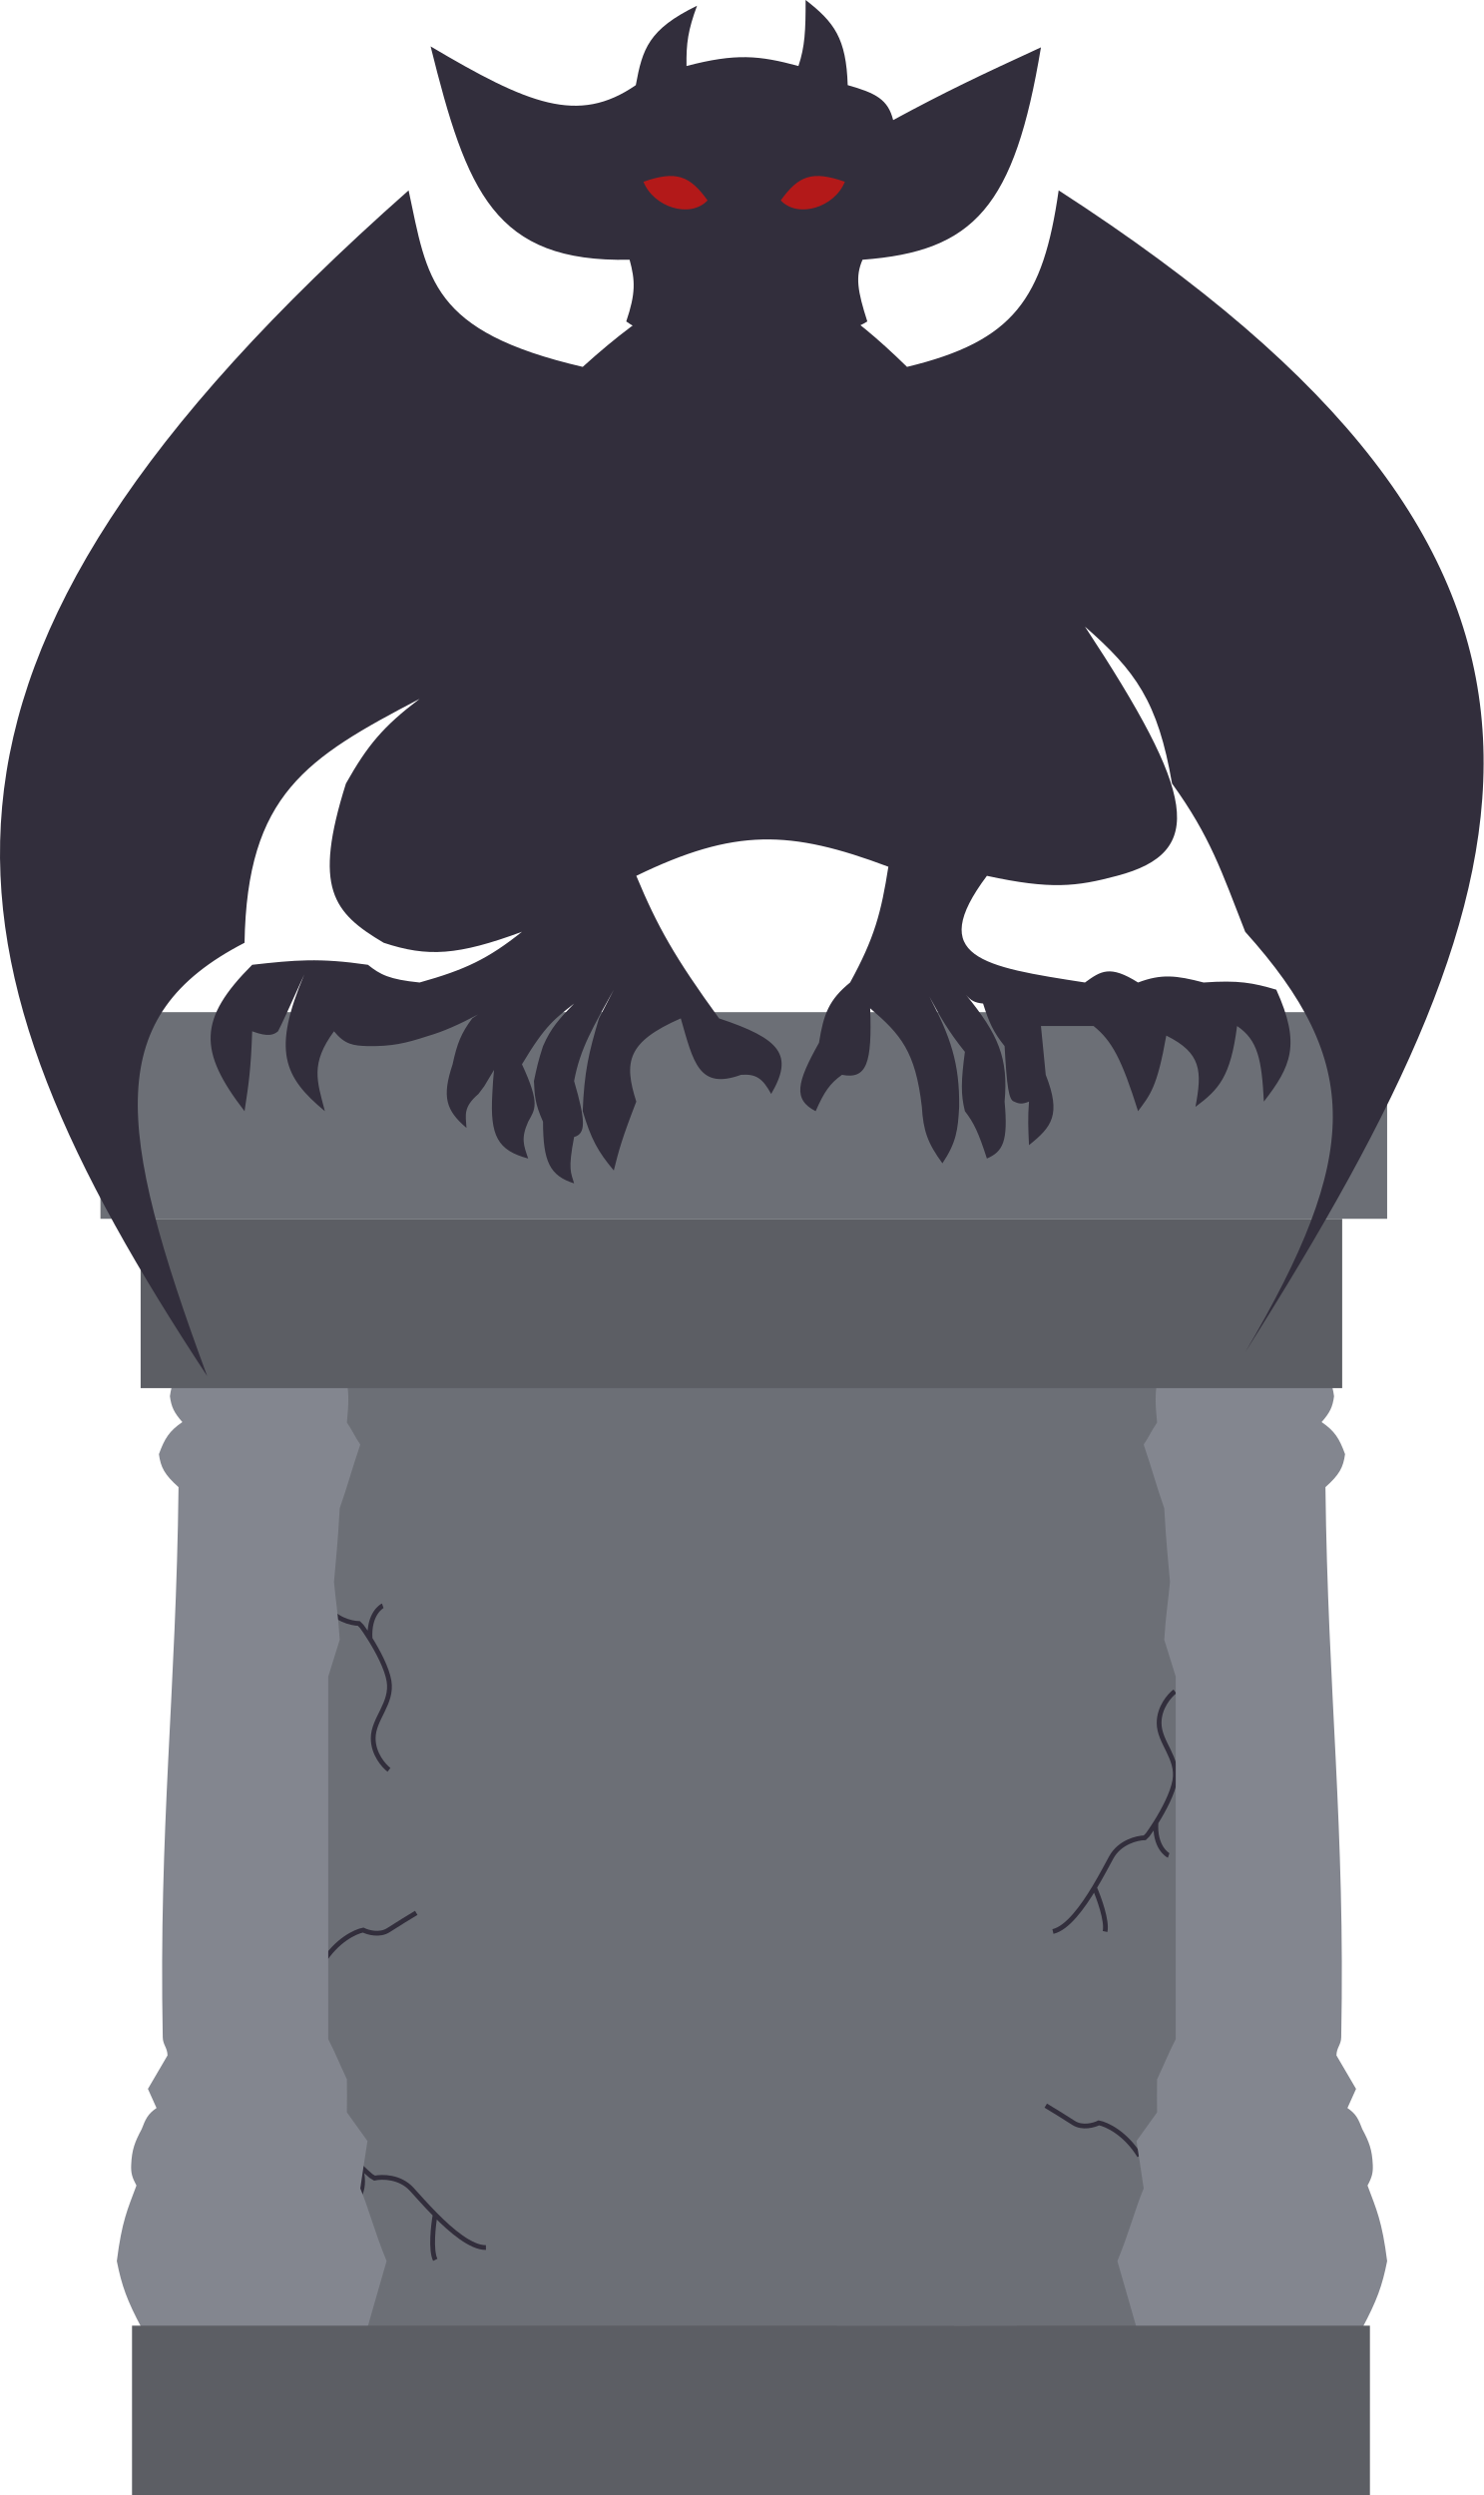
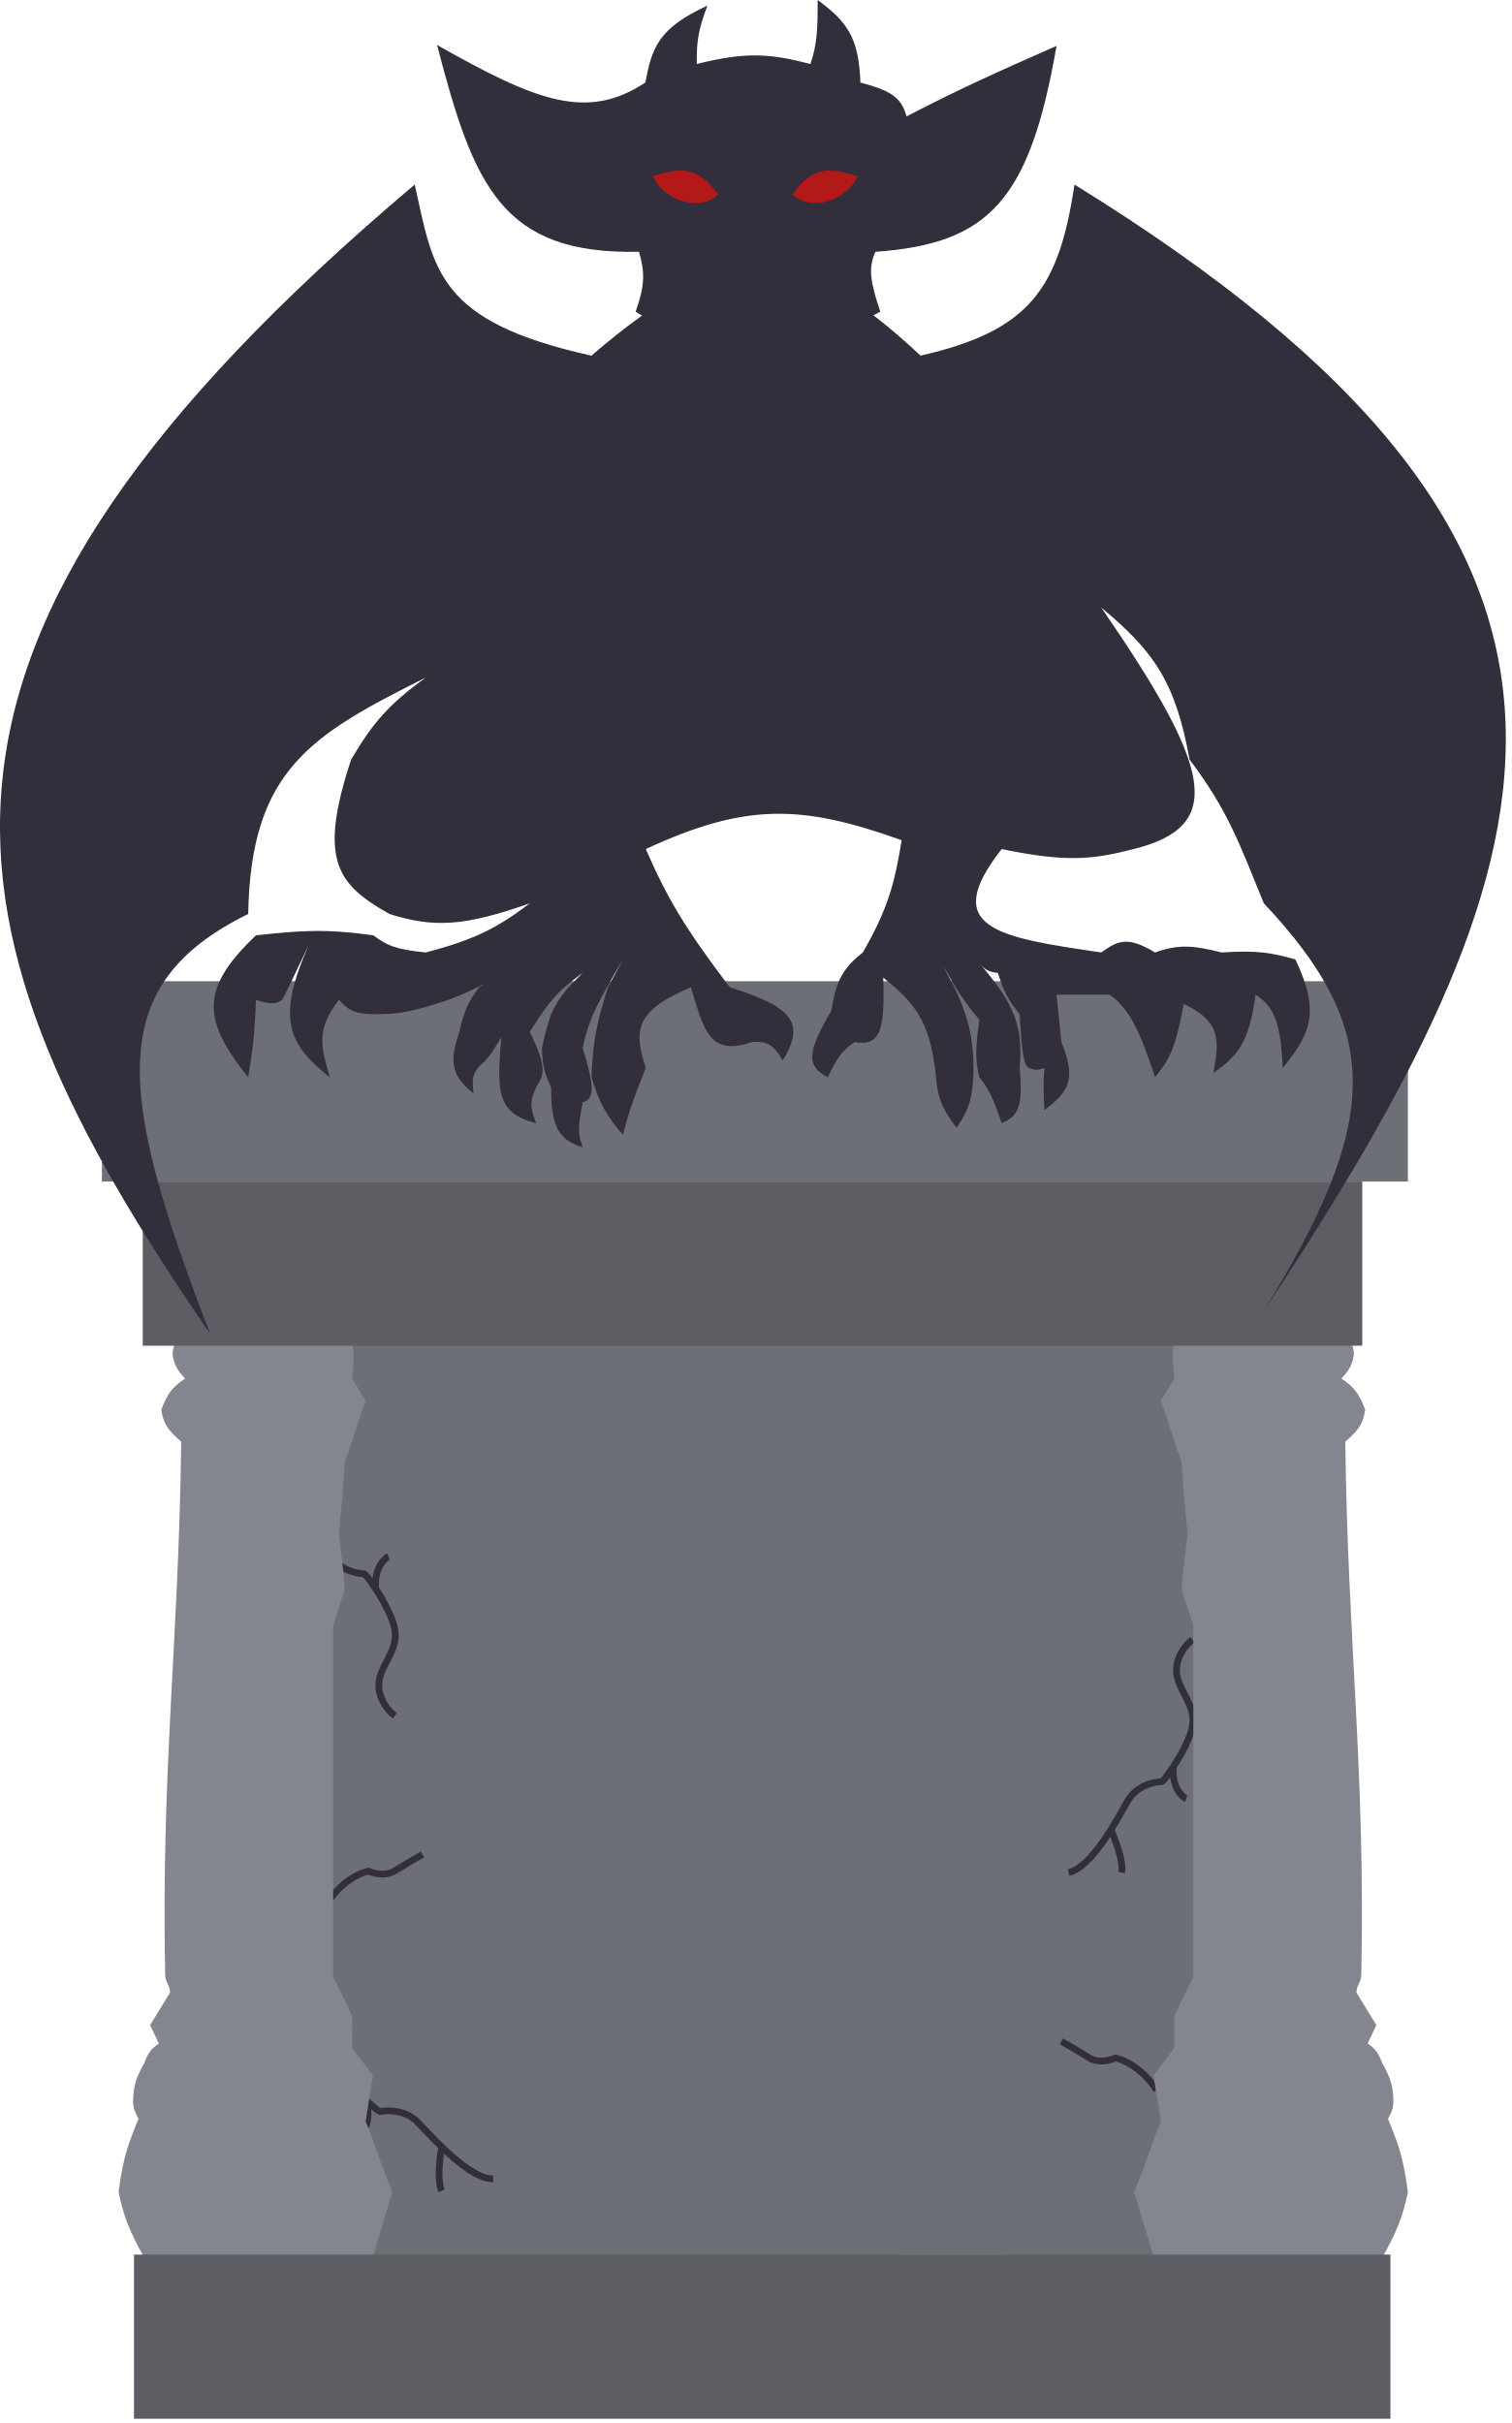
- <svg xmlns="http://www.w3.org/2000/svg" width="1551" height="2608" viewBox="0 0 1551 2608" fill="none">
-   <g id="garg-normal">
-     <path id="Vector 48" d="M1212.79 2432.83C1199.13 2430.55 637.767 2431.93 355.362 2432.91L392.612 2363.45L341.394 2287.5L355.362 2238.03L315.319 2208.05V2173.57L279 2131.59V2078.12V1752.32L301.35 1714.34L290.175 1653.38L301.35 1576.92L341.394 1510.46L315.319 1487.47C319.12 1469.12 318.551 1459.53 315.319 1443H1305.24V1478.98L1271.71 1524.45L1322 1561.93L1305.24 1733.83V1849.76V1930.21L1286.61 2004.67L1305.24 2133.59L1271.71 2155.08L1224.22 2287.5L1175.79 2363.45C1187.47 2386.17 1210.14 2429.74 1212.79 2432.83C1212.96 2432.85 1213.04 2432.88 1213.04 2432.91C1213.04 2433.05 1212.96 2433.02 1212.79 2432.83Z" fill="#6C6F76" />
-     <path id="Vector 49" d="M1228.12 1768C1222.62 1772.17 1211.62 1784.6 1211.62 1801C1211.62 1821.5 1232.12 1837.5 1228.12 1861C1225.84 1874.39 1216.49 1891.96 1208.34 1905M1100.62 2019C1115.7 2015.54 1131.58 1993.71 1144.03 1973M1144.03 1973C1151.38 1960.77 1157.53 1948.93 1161.62 1941.5C1170.42 1925.5 1188.62 1921.17 1196.62 1921L1199.62 1918C1201.97 1914.79 1205.06 1910.26 1208.34 1905M1144.03 1973C1148.72 1983.67 1157.52 2007.8 1155.12 2019M1208.34 1905C1206.62 1931 1220.62 1939.17 1221.62 1939.5" stroke="#322E3C" stroke-width="5" />
-     <path id="Vector 71" d="M406.617 1850C401.117 1845.83 390.117 1833.4 390.117 1817C390.117 1796.5 410.617 1780.5 406.617 1757C404.338 1743.61 394.987 1726.04 386.845 1713M279.117 1599C294.205 1602.46 310.083 1624.29 322.527 1645M322.527 1645C329.879 1657.23 336.032 1669.07 340.117 1676.5C348.917 1692.5 367.117 1696.83 375.117 1697L378.117 1700C380.466 1703.21 383.557 1707.74 386.845 1713M322.527 1645C327.224 1634.33 336.017 1610.2 333.617 1599M386.845 1713C385.117 1687 399.117 1678.83 400.117 1678.5" stroke="#322E3C" stroke-width="5" />
-     <path id="Vector 70" d="M324.803 2135.53C331.131 2138.28 344.755 2147.77 348.626 2163.71C353.466 2183.63 337.322 2204.01 346.756 2225.91C352.133 2238.38 365.367 2253.25 376.357 2263.99M507.951 2349.34C492.473 2349.54 471.89 2332.08 454.908 2314.89M454.908 2314.89C444.877 2304.74 436.103 2294.69 430.38 2288.43C418.052 2274.96 399.343 2275.05 391.53 2276.77L387.906 2274.57C384.866 2272 380.794 2268.33 376.357 2263.99M454.908 2314.89C452.863 2326.36 450.015 2351.89 454.991 2362.21M376.357 2263.99C384.173 2288.85 372.496 2300.09 371.603 2300.65" stroke="#322E3C" stroke-width="5" />
-     <path id="Vector 50" d="M337.117 2052C351.917 2028 371.617 2019 379.617 2017.5C384.617 2020 396.917 2023.5 406.117 2017.5C415.317 2011.5 429.284 2003 435.117 1999.5" stroke="#322E3C" stroke-width="5" />
-     <path id="Vector 72" d="M1191.12 2253.5C1176.32 2229.5 1156.62 2220.5 1148.62 2219C1143.62 2221.5 1131.32 2225 1122.12 2219C1112.92 2213 1098.95 2204.5 1093.12 2201" stroke="#322E3C" stroke-width="5" />
-     <path id="Vector 54" d="M384.117 2433L148.117 2433.5C132.809 2404.73 127.262 2389.43 122.117 2363.5C127.435 2321.52 133.244 2309.69 142.617 2284.5C137.879 2275.71 136.788 2271.03 137.117 2263C137.813 2246.91 140.923 2238.98 148.117 2225.5C152.013 2215.42 154.269 2209.82 163.617 2203.5L154.617 2183.5L175.117 2148.5C174.962 2140.21 170.253 2137.54 170.117 2129.5C165.818 1908.44 184.104 1770.93 186.617 1554.5C171.938 1541.4 167.987 1533.82 166.117 1520C172.098 1503.58 176.969 1495.78 190.617 1486.5C181.827 1476.51 179.071 1470.57 177.617 1459.5C179.39 1446.18 182.565 1440.16 190.617 1431L362.617 1442.5C364.684 1459.88 364.563 1466.56 362.617 1487C369.128 1496.45 370.689 1501.44 376.617 1510C368.074 1534.92 363.702 1552.19 355.117 1576.5C352.985 1615.45 351.271 1627.33 349.117 1653.5C351.029 1674.47 353.527 1687.9 355.117 1714C350.19 1730.07 347.816 1737.25 343.117 1752.5V2131.5C350.857 2146.59 355.522 2158.5 362.617 2173.5C362.844 2187.07 362.694 2192.94 362.617 2208L384.117 2238C380.984 2257.32 379.824 2266.24 376.617 2287.5C386.674 2311.95 390.489 2330.02 404.117 2363.5C395.583 2393.26 391.215 2407.9 384.117 2433Z" fill="#83868F" />
-     <path id="Vector 59" d="M1188 2433L1424 2433.5C1439.31 2404.73 1444.86 2389.43 1450 2363.5C1444.68 2321.52 1438.87 2309.69 1429.5 2284.5C1434.24 2275.71 1435.33 2271.03 1435 2263C1434.3 2246.91 1431.19 2238.98 1424 2225.5C1420.1 2215.42 1417.85 2209.82 1408.5 2203.5L1417.5 2183.5L1397 2148.5C1397.15 2140.21 1401.86 2137.54 1402 2129.5C1406.3 1908.44 1388.01 1770.93 1385.5 1554.5C1400.18 1541.4 1404.13 1533.82 1406 1520C1400.02 1503.58 1395.15 1495.78 1381.5 1486.5C1390.29 1476.51 1393.05 1470.57 1394.5 1459.5C1392.73 1446.18 1389.55 1440.16 1381.5 1431L1209.5 1442.5C1207.43 1459.88 1207.55 1466.56 1209.5 1487C1202.99 1496.45 1201.43 1501.44 1195.5 1510C1204.04 1534.92 1208.42 1552.19 1217 1576.5C1219.13 1615.45 1220.85 1627.33 1223 1653.5C1221.09 1674.47 1218.59 1687.9 1217 1714C1221.93 1730.07 1224.3 1737.25 1229 1752.5V2131.5C1221.26 2146.59 1216.6 2158.5 1209.5 2173.5C1209.27 2187.07 1209.42 2192.94 1209.5 2208L1188 2238C1191.13 2257.32 1192.29 2266.24 1195.5 2287.5C1185.44 2311.95 1181.63 2330.02 1168 2363.5C1176.53 2393.26 1180.9 2407.9 1188 2433Z" fill="#83868F" />
-     <rect id="Rectangle 139" x="147" y="1274" width="1256" height="177" fill="#5C5E64" />
-     <rect id="Rectangle 141" x="138" y="2431" width="1294" height="177" fill="#5C5E64" />
-     <rect id="Rectangle 140" x="105" y="1058" width="1345" height="216" fill="#6C6F76" />
-     <g id="Group 109">
-       <path id="Vector 67" d="M707.107 671.949C694.636 627.172 903.616 610.946 890.107 659.949C876.599 708.952 719.578 716.726 707.107 671.949Z" fill="#322E3C" stroke="black" />
-       <path id="Vector 60" d="M641.618 1223.5C624.839 1203.64 617.693 1190.2 609.118 1161.5C610.688 1120.17 615.58 1099.73 626.118 1064.5L641.618 1034.5C620.224 1073.27 606.523 1095.49 600.118 1130C612.267 1171.75 612.565 1185.04 600.118 1188.5C593.469 1223.08 596.896 1225.64 600.118 1237C574.808 1228.98 567.675 1214.61 567.618 1172.5C558.876 1152.92 558.909 1144.87 558.118 1130C561.028 1116.16 562.76 1108.34 567.618 1093.5C575.95 1074.31 584.491 1065.16 600.118 1049C580.863 1064.47 570.658 1070.42 545.618 1112.5C565.286 1154.98 559.006 1159.55 552.118 1172.5C544.251 1190.03 547.492 1197.43 552.118 1211C520.137 1202.44 512.091 1187.49 514.618 1143.5C515.109 1133.91 515.609 1125.88 516.417 1118.37L506.118 1135.5L500.118 1143.5C484.025 1157.41 486.769 1165.16 487.618 1179C466.28 1160.77 461.619 1146.94 473.118 1112.5C477.776 1090.8 482.02 1080.07 493.618 1064.5C495.731 1063.07 497.8 1061.68 499.831 1060.32C480.069 1070.86 463.067 1078.44 447.118 1083C423.33 1090.78 409.753 1093.79 384.618 1093.5C369.11 1093.01 360.642 1091.98 349.118 1078C324.309 1111.84 331.244 1129.59 339.618 1161.5C296.086 1125.48 284.585 1098.01 318.118 1018.5C301.968 1054.24 293.997 1071.77 290.618 1078C286.271 1081.61 280.553 1084.38 263.618 1078C262.275 1117.89 259.913 1133.36 255.796 1160.34L255.618 1161.5C207.265 1098.83 206.86 1065.21 263.618 1008.5C308.36 1003.52 333.614 1001.06 384.618 1008.5C397.505 1018.84 406.917 1023.81 438.618 1027C486.375 1013.64 510.05 1002.36 545.618 974C478.523 998.749 447.073 1000.73 401.118 985.5C347.962 954.034 327.058 928.471 361.618 819C384.031 779.22 400.34 759.468 438.618 730.5C320.593 792.322 258.199 830.046 255.618 985.5C107.794 1061.68 119.627 1176.34 216.618 1438.5C-69.778 1002.64 -138.852 699.405 427.118 199C446.875 291.321 449.512 346.415 609.118 383.5C751.848 254.43 825.364 263.355 948.118 383.5C1059.77 356.651 1090.39 312.54 1106.62 199C1708.09 587.754 1621.51 907.682 1301.62 1413.5C1422.78 1207.51 1424.66 1110.85 1301.62 974C1276.9 910.876 1265.17 874.417 1225.12 819C1210.42 733.307 1186.88 701.16 1134.12 655C1249.18 829.77 1262 890.731 1167.62 915.5C1125.11 926.901 1098.16 929.946 1031.62 915.5C967.552 1001.02 1027.07 1010.48 1134.12 1027C1150.77 1014.9 1160.24 1008.45 1189.62 1027C1213.92 1017.81 1229.35 1019.43 1258.12 1027C1294.81 1024.38 1309.77 1027.36 1334.12 1034.5C1360.2 1092.08 1349.48 1114.69 1321.12 1151.5C1318.91 1107.51 1314.84 1087.11 1293.12 1072.5C1286.34 1125.71 1274.06 1138.76 1249.62 1157C1256.6 1119.82 1256.17 1100.83 1219.12 1082.5C1209.45 1137.16 1202.21 1144.38 1189.62 1161.5C1172.5 1107.04 1162.25 1087.85 1143.12 1072.5H1088.12L1093.12 1123.5C1109.55 1165.27 1099.51 1177.88 1075.62 1197C1074.77 1178.6 1074.31 1168.31 1075.62 1151.5C1068.6 1154.33 1065.32 1154.04 1060.12 1151.5C1054.47 1150.14 1052.4 1135.74 1050.12 1093.5C1038.22 1078.67 1033.77 1068.52 1027.62 1049C1019 1048.17 1014.91 1046 1009.78 1039.92C1043.63 1081.4 1054.19 1105.93 1050.12 1151.5C1053.99 1193.26 1048.4 1203.71 1031.62 1211C1022.96 1184.12 1017.92 1173.45 1008.62 1161.5C1004.2 1143.87 1004.62 1129.7 1008.62 1099.5C991.231 1077.92 982.722 1062.68 971.524 1041.76C993.62 1083.89 1003.22 1111.53 1002.62 1157C1001.36 1180.92 999.719 1194.19 985.118 1216C969.545 1194.79 965.143 1181.8 963.618 1157C956.999 1099.04 941.375 1081.14 909.618 1054C911.645 1110.96 906.304 1128.62 880.118 1123.5C867.586 1132.52 861.636 1140.97 852.618 1161.5C828.789 1149.26 832.723 1131.64 856.118 1090C860.887 1059.79 866.582 1044.99 888.618 1027C914.187 980.451 921.133 953.829 928.618 906C825.783 867.326 768.09 865.518 665.118 915.5C687.111 968.389 705.295 1000.67 751.618 1064.5C816.326 1085.95 829.898 1102.88 806.118 1143.5C797.209 1127.31 790.536 1122.38 774.618 1123.5C730.265 1139.64 724.786 1110.22 711.618 1064.5C655.4 1089.13 651.846 1109.81 665.118 1151.5C650.115 1190.19 646.798 1202.64 641.618 1223.5Z" fill="#322E3C" />
-       <g id="Group 108">
-         <g id="garg_face">
-           <path id="Vector 61" d="M658.117 271.5C516.582 274.535 487.909 200.498 450.117 48.5C551.948 108.793 604.231 130.77 664.617 89C671.552 51.134 677.885 30.643 728.617 6C719.189 31.576 717.242 45.283 717.617 69C768.831 55.548 793.51 57.841 834.617 69C841.402 48.699 842.169 32.079 842.117 0C872.162 23.235 884.583 40.213 886.117 89C915.673 97.302 928.321 104.071 933.617 125.5C988.409 95.879 1023.01 79.451 1088.12 49.5C1060.47 216.23 1018.49 262.854 901.617 271.5C893.903 288.992 896.409 304.239 906.617 336C896.591 342.401 888.549 344.331 871.617 346C841.073 384.655 820.676 393.551 781.117 397C739.347 391.867 718.55 378.51 683.617 346C671.418 345.833 665.126 343.514 654.617 336C664.602 306.596 664.016 293.136 658.117 271.5Z" fill="#322E3C" />
-           <g id="Group 106">
-             <g id="Group 105">
-               <path id="Vector 62" d="M672.617 190C706.804 178.014 720.956 183.528 739.617 209.5C721.324 228.816 683.163 216.524 672.617 190Z" fill="#B31919" />
-               <path id="Vector 63" d="M883.117 190C848.931 178.014 834.778 183.528 816.117 209.5C834.41 228.816 872.571 216.524 883.117 190Z" fill="#B31919" />
-             </g>
-           </g>
-         </g>
-       </g>
-     </g>
-   </g>
+ <svg xmlns="http://www.w3.org/2000/svg" width="224" height="359" viewBox="0 0 224 359" fill="none">
+   <path d="M174.469 334.298C172.504 333.985 91.748 334.175 51.122 334.31L56.48 324.766L49.112 314.329L51.122 307.531L45.361 303.411V298.673L40.136 292.905V285.558V240.789L43.351 235.57L41.744 227.193L43.351 216.687L49.112 207.555L45.361 204.396C45.908 201.874 45.826 200.556 45.361 198.285H187.768V203.229L182.945 209.477L190.18 214.627L187.768 238.248V254.178V265.233L185.089 275.464L187.768 293.18L182.945 296.133L176.113 314.329L169.147 324.766C170.827 327.888 174.088 333.874 174.469 334.298C174.493 334.302 174.506 334.306 174.506 334.31C174.506 334.33 174.493 334.325 174.469 334.298Z" fill="#6C6F76" />
+   <path d="M176.674 242.944C175.883 243.516 174.3 245.225 174.3 247.478C174.3 250.295 177.249 252.494 176.674 255.723C176.346 257.563 175.001 259.978 173.829 261.769M158.332 277.434C160.502 276.959 162.787 273.959 164.577 271.113M164.577 271.113C165.634 269.432 166.52 267.805 167.107 266.785C168.373 264.586 170.992 263.99 172.142 263.968L172.574 263.555C172.912 263.114 173.356 262.492 173.829 261.769M164.577 271.113C165.253 272.579 166.518 275.895 166.172 277.434M173.829 261.769C173.581 265.342 175.595 266.464 175.739 266.51" stroke="#322E3C" />
+   <path d="M58.495 254.211C57.704 253.639 56.121 251.93 56.121 249.677C56.121 246.86 59.071 244.661 58.495 241.432C58.167 239.592 56.822 237.177 55.651 235.386M40.153 219.721C42.324 220.196 44.608 223.196 46.398 226.042M46.398 226.042C47.456 227.723 48.341 229.35 48.929 230.37C50.195 232.569 52.813 233.164 53.964 233.187L54.395 233.599C54.733 234.041 55.178 234.663 55.651 235.386M46.398 226.042C47.074 224.576 48.339 221.26 47.994 219.721M55.651 235.386C55.402 231.813 57.416 230.691 57.56 230.645" stroke="#322E3C" />
+   <path d="M46.725 293.447C47.636 293.825 49.596 295.128 50.153 297.318C50.849 300.055 48.526 302.857 49.884 305.865C50.657 307.579 52.561 309.622 54.142 311.099M73.073 322.827C70.846 322.854 67.885 320.454 65.442 318.092M65.442 318.092C63.999 316.697 62.737 315.316 61.913 314.457C60.14 312.606 57.449 312.618 56.325 312.855L55.803 312.552C55.366 312.199 54.78 311.695 54.142 311.099M65.442 318.092C65.148 319.669 64.738 323.177 65.454 324.594M54.142 311.099C55.266 314.514 53.587 316.059 53.458 316.136" stroke="#322E3C" />
+   <path d="M48.497 281.969C50.626 278.671 53.46 277.434 54.611 277.228C55.33 277.571 57.099 278.052 58.423 277.228C59.746 276.403 61.755 275.235 62.595 274.754" stroke="#322E3C" />
+   <path d="M171.352 309.657C169.222 306.359 166.388 305.122 165.238 304.916C164.518 305.26 162.749 305.741 161.425 304.916C160.102 304.092 158.093 302.924 157.254 302.443" stroke="#322E3C" />
+   <path d="M55.258 334.322L21.308 334.391C19.105 330.438 18.308 328.335 17.567 324.772C18.332 319.003 19.168 317.378 20.517 313.917C19.835 312.709 19.678 312.066 19.725 310.962C19.825 308.751 20.273 307.661 21.308 305.809C21.868 304.425 22.193 303.655 23.538 302.786L22.243 300.038L25.192 295.229C25.169 294.089 24.492 293.723 24.473 292.618C23.854 262.241 26.485 243.347 26.846 213.606C24.735 211.806 24.166 210.765 23.897 208.866C24.758 206.609 25.458 205.538 27.422 204.262C26.157 202.889 25.761 202.073 25.552 200.552C25.806 198.722 26.263 197.895 27.422 196.636L52.165 198.216C52.462 200.604 52.445 201.522 52.165 204.331C53.102 205.629 53.326 206.315 54.179 207.491C52.95 210.915 52.321 213.289 51.086 216.629C50.779 221.981 50.533 223.614 50.223 227.21C50.498 230.091 50.857 231.937 51.086 235.523C50.377 237.732 50.036 238.718 49.36 240.814V292.893C50.473 294.966 51.144 296.603 52.165 298.664C52.198 300.529 52.176 301.336 52.165 303.405L55.258 307.527C54.807 310.182 54.641 311.408 54.179 314.329C55.626 317.689 56.175 320.172 58.135 324.772C56.908 328.862 56.279 330.873 55.258 334.322Z" fill="#83868F" />
+   <path d="M170.903 334.322L204.853 334.391C207.056 330.438 207.854 328.335 208.594 324.772C207.829 319.003 206.993 317.378 205.645 313.917C206.326 312.709 206.483 312.066 206.436 310.962C206.336 308.751 205.888 307.661 204.853 305.809C204.293 304.425 203.969 303.655 202.624 302.786L203.918 300.038L200.969 295.229C200.992 294.089 201.669 293.723 201.689 292.618C202.307 262.241 199.676 243.347 199.315 213.606C201.427 211.806 201.995 210.765 202.264 208.866C201.404 206.609 200.703 205.538 198.74 204.262C200.004 202.889 200.401 202.073 200.61 200.552C200.355 198.722 199.898 197.895 198.74 196.636L173.996 198.216C173.699 200.604 173.716 201.522 173.996 204.331C173.059 205.629 172.835 206.315 171.982 207.491C173.211 210.915 173.84 213.289 175.075 216.629C175.382 221.981 175.628 223.614 175.938 227.21C175.663 230.091 175.304 231.937 175.075 235.523C175.784 237.732 176.125 238.718 176.801 240.814V292.893C175.688 294.966 175.017 296.603 173.996 298.664C173.963 300.529 173.985 301.336 173.996 303.405L170.903 307.527C171.354 310.182 171.521 311.408 171.982 314.329C170.535 317.689 169.986 320.172 168.026 324.772C169.254 328.862 169.882 330.873 170.903 334.322Z" fill="#83868F" />
+   <rect x="21.147" y="175.062" width="180.685" height="24.322" fill="#5C5E64" />
+   <rect x="19.852" y="334.047" width="186.152" height="24.322" fill="#5C5E64" />
+   <rect x="15.105" y="145.381" width="193.488" height="29.681" fill="#6C6F76" />
+   <path d="M101.722 92.334C99.928 86.181 129.992 83.951 128.048 90.685C126.105 97.418 103.516 98.487 101.722 92.334Z" fill="#322E3C" stroke="black" />
+   <path d="M92.302 168.123C89.888 165.393 88.86 163.548 87.626 159.604C87.852 153.925 88.556 151.115 90.072 146.275L92.302 142.152C89.224 147.48 87.253 150.534 86.332 155.275C88.079 161.012 88.122 162.838 86.332 163.314C85.375 168.066 85.868 168.417 86.332 169.978C82.691 168.876 81.664 166.901 81.656 161.115C80.399 158.424 80.403 157.318 80.29 155.275C80.708 153.373 80.957 152.299 81.656 150.26C82.855 147.623 84.084 146.365 86.332 144.145C83.561 146.27 82.094 147.088 78.491 152.87C81.321 158.708 80.417 159.336 79.426 161.115C78.295 163.524 78.761 164.541 79.426 166.405C74.826 165.229 73.668 163.175 74.032 157.13C74.102 155.813 74.174 154.709 74.29 153.677L72.809 156.031L71.946 157.13C69.631 159.042 70.025 160.107 70.147 162.008C67.078 159.503 66.407 157.603 68.062 152.87C68.732 149.888 69.342 148.415 71.011 146.275C71.315 146.078 71.612 145.887 71.904 145.7C69.061 147.149 66.616 148.19 64.321 148.817C60.899 149.886 58.946 150.299 55.33 150.26C53.099 150.192 51.881 150.05 50.223 148.13C46.654 152.779 47.652 155.219 48.857 159.604C42.594 154.654 40.94 150.879 45.764 139.954C43.44 144.865 42.294 147.274 41.808 148.13C41.182 148.625 40.36 149.006 37.923 148.13C37.73 153.611 37.391 155.737 36.798 159.443L36.773 159.604C29.817 150.991 29.758 146.372 37.923 138.58C44.36 137.895 47.993 137.557 55.33 138.58C57.184 140.001 58.538 140.683 63.099 141.122C69.969 139.287 73.374 137.735 78.491 133.839C68.839 137.24 64.315 137.511 57.704 135.419C50.057 131.095 47.05 127.583 52.022 112.54C55.246 107.074 57.592 104.36 63.099 100.379C46.12 108.874 37.144 114.058 36.773 135.419C15.507 145.887 17.209 161.643 31.162 197.667C-10.038 137.774 -19.975 96.106 61.444 27.345C64.286 40.031 64.666 47.602 87.626 52.697C108.159 34.962 118.735 36.188 136.394 52.697C152.456 49.008 156.86 42.947 159.195 27.345C245.722 80.764 233.267 124.726 187.248 194.231C204.677 165.926 204.948 152.643 187.248 133.839C183.692 125.165 182.004 120.155 176.242 112.54C174.129 100.765 170.741 96.347 163.151 90.005C179.704 114.02 181.548 122.397 167.971 125.8C161.855 127.367 157.979 127.785 148.406 125.8C139.19 137.551 147.752 138.851 163.151 141.122C165.546 139.459 166.909 138.573 171.136 141.122C174.632 139.859 176.851 140.082 180.99 141.122C186.268 140.762 188.42 141.171 191.923 142.152C195.675 150.064 194.132 153.171 190.053 158.229C189.735 152.185 189.149 149.381 186.025 147.374C185.05 154.686 183.283 156.478 179.767 158.985C180.771 153.877 180.71 151.267 175.379 148.748C173.988 156.259 172.947 157.252 171.136 159.604C168.673 152.119 167.198 149.483 164.446 147.374H156.534L157.253 154.382C159.618 160.122 158.173 161.854 154.736 164.482C154.613 161.954 154.548 160.539 154.736 158.229C153.726 158.618 153.255 158.578 152.506 158.229C151.693 158.043 151.395 156.063 151.067 150.26C149.356 148.221 148.715 146.827 147.831 144.145C146.591 144.031 146.003 143.732 145.264 142.897C150.134 148.596 151.653 151.967 151.067 158.229C151.625 163.967 150.82 165.404 148.406 166.405C147.161 162.711 146.435 161.245 145.097 159.604C144.462 157.181 144.522 155.234 145.097 151.084C142.596 148.118 141.372 146.025 139.761 143.151C142.94 148.94 144.321 152.737 144.234 158.985C144.053 162.272 143.817 164.095 141.717 167.092C139.476 164.178 138.843 162.394 138.624 158.985C137.672 151.021 135.424 148.561 130.855 144.832C131.147 152.659 130.379 155.085 126.612 154.382C124.809 155.622 123.953 156.783 122.656 159.604C119.228 157.922 119.793 155.501 123.159 149.779C123.845 145.627 124.664 143.593 127.834 141.122C131.513 134.725 132.512 131.067 133.589 124.495C118.795 119.181 110.496 118.932 95.682 125.8C98.846 133.068 101.462 137.503 108.126 146.275C117.435 149.221 119.387 151.548 115.966 157.13C114.685 154.906 113.725 154.228 111.435 154.382C105.054 156.599 104.266 152.557 102.372 146.275C94.284 149.659 93.773 152.501 95.682 158.229C93.524 163.546 93.047 165.257 92.302 168.123Z" fill="#322E3C" />
+   <path d="M94.675 37.307C74.314 37.724 70.189 27.551 64.753 6.664C79.402 14.949 86.923 17.969 95.61 12.23C96.608 7.026 97.519 4.211 104.817 0.824C103.461 4.339 103.181 6.222 103.235 9.481C110.602 7.633 114.153 7.948 120.066 9.481C121.042 6.692 121.153 4.408 121.145 0C125.467 3.193 127.254 5.526 127.475 12.23C131.727 13.37 133.546 14.301 134.308 17.245C142.19 13.175 147.168 10.918 156.534 6.802C152.557 29.712 146.518 36.119 129.705 37.307C128.595 39.711 128.955 41.806 130.424 46.17C128.982 47.05 127.825 47.315 125.389 47.544C120.995 52.856 118.061 54.078 112.37 54.552C106.361 53.847 103.369 52.012 98.344 47.544C96.589 47.522 95.683 47.203 94.172 46.17C95.608 42.13 95.524 40.28 94.675 37.307Z" fill="#322E3C" />
+   <path d="M96.761 26.108C101.679 24.461 103.715 25.219 106.4 28.788C103.768 31.442 98.278 29.753 96.761 26.108Z" fill="#B31919" />
+   <path d="M127.043 26.108C122.125 24.461 120.089 25.219 117.405 28.788C120.036 31.442 125.526 29.753 127.043 26.108Z" fill="#B31919" />
</svg>
